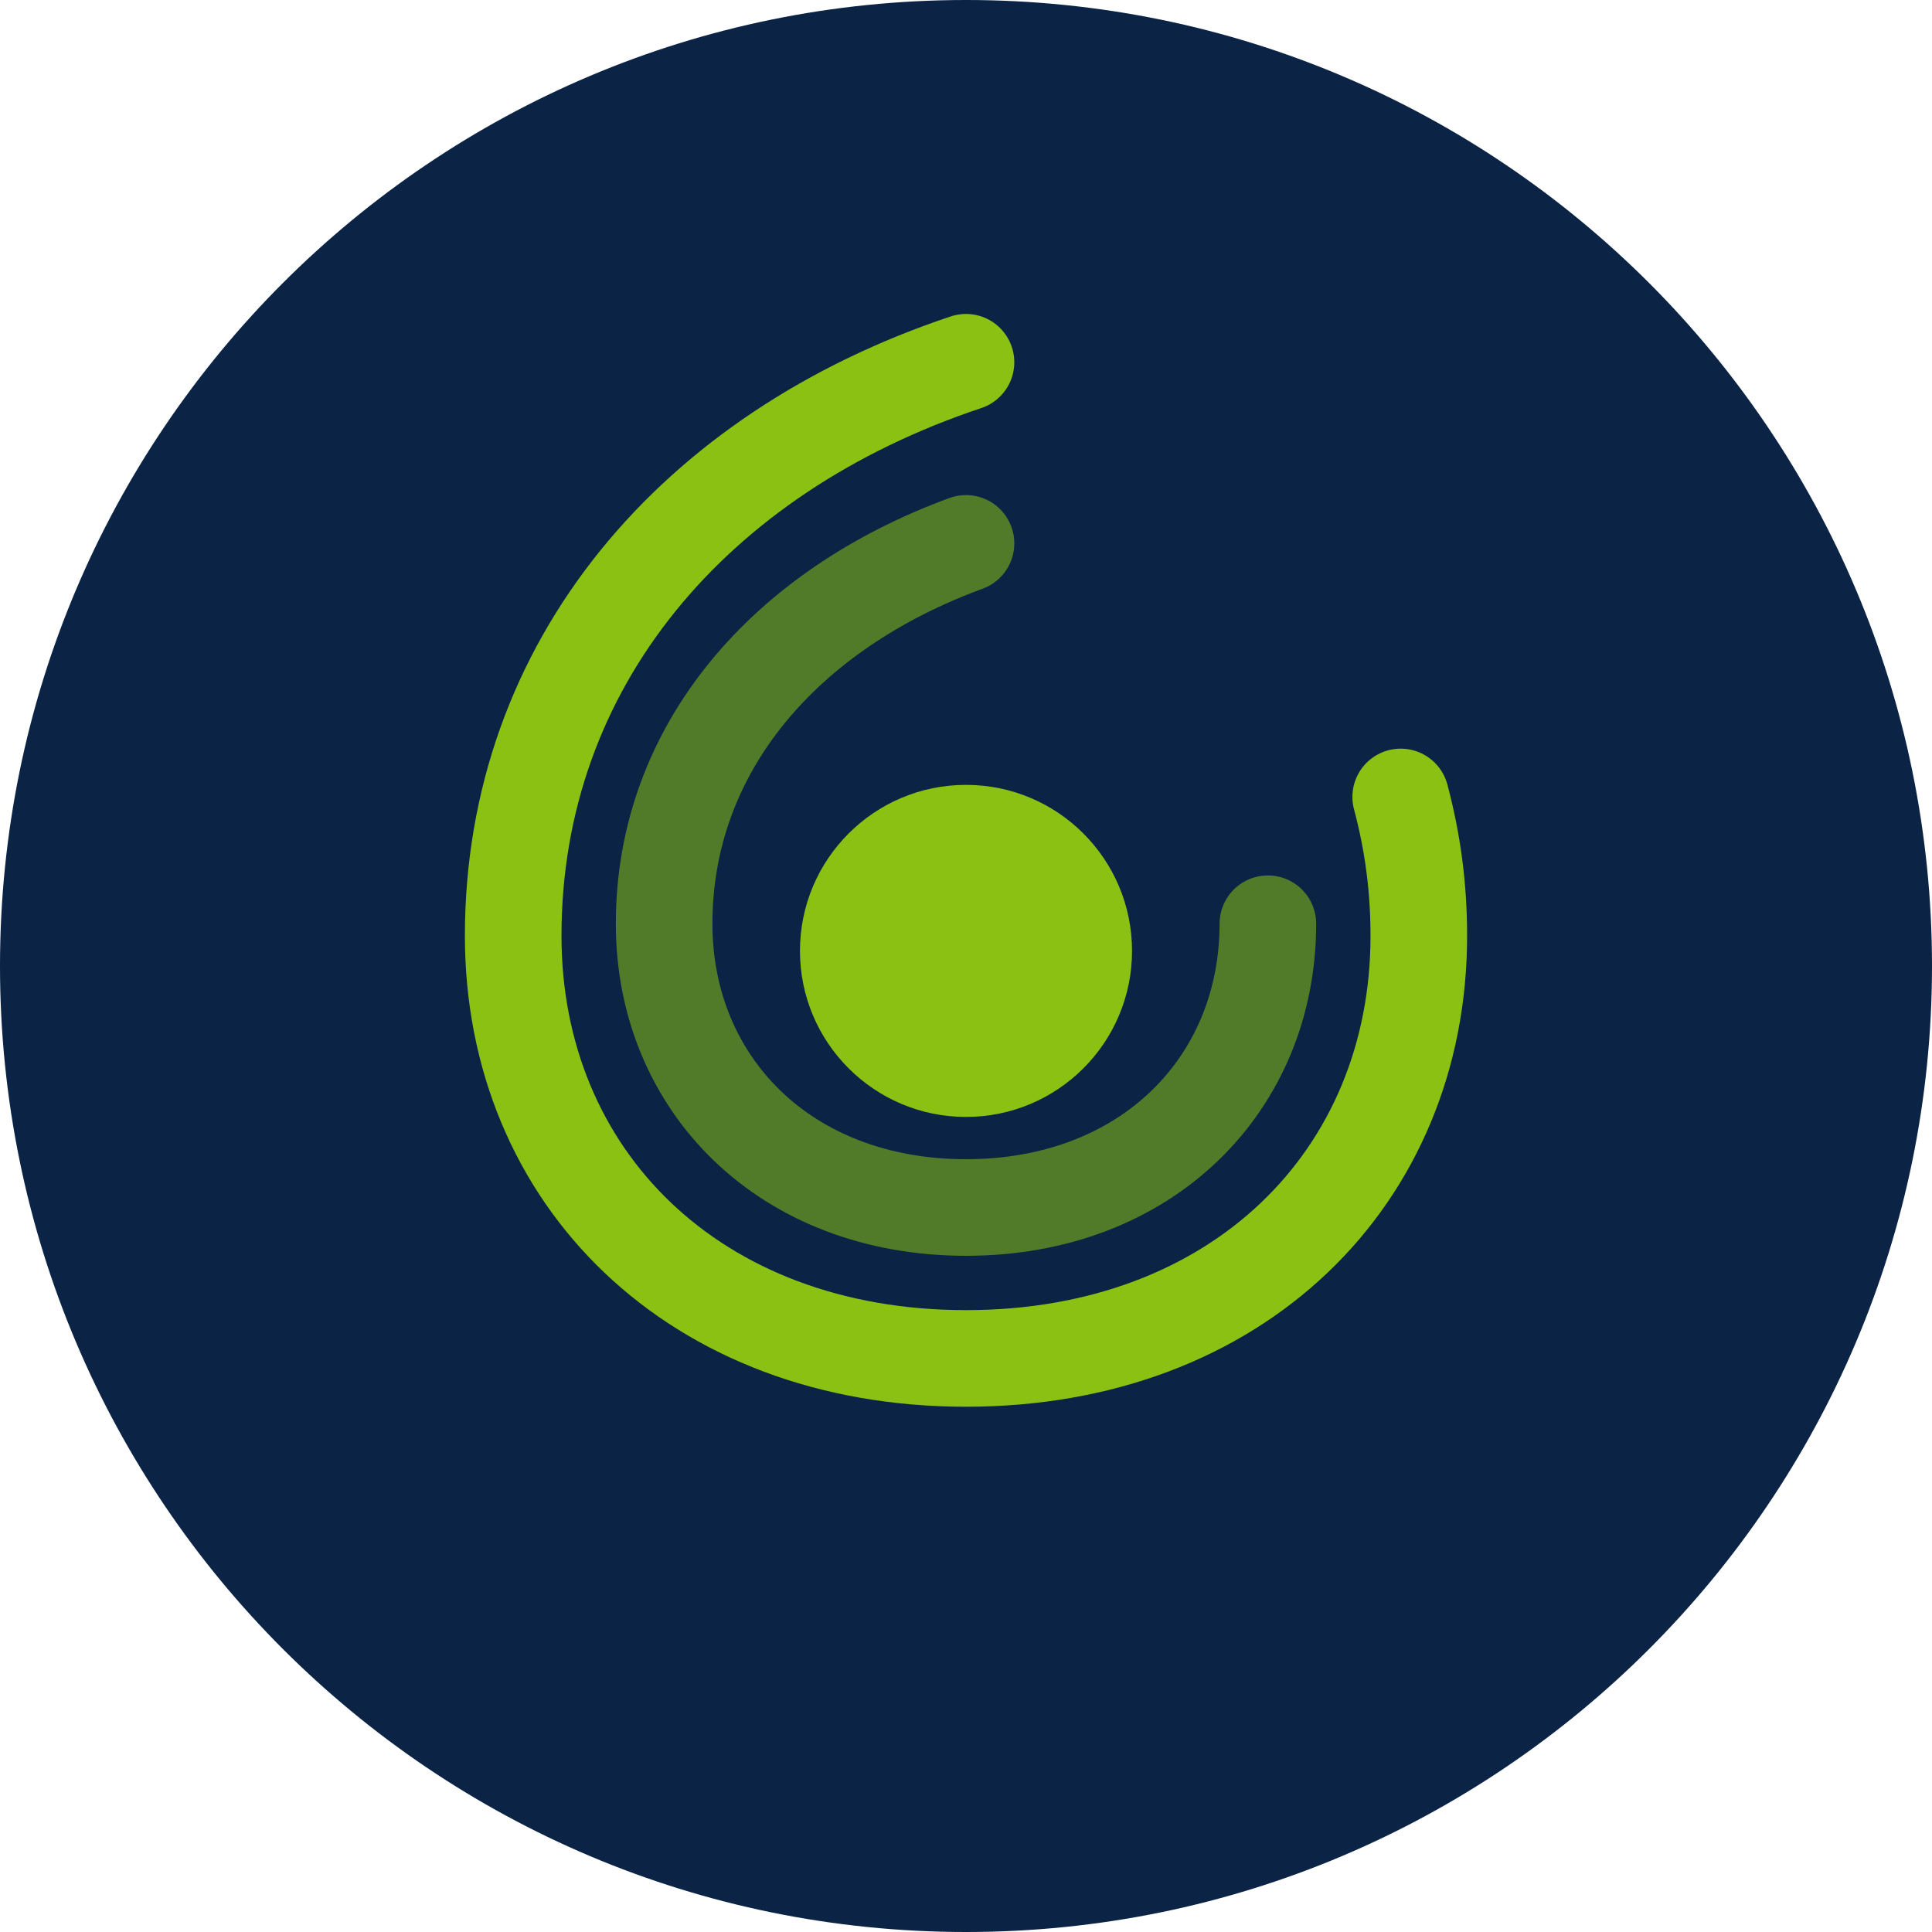
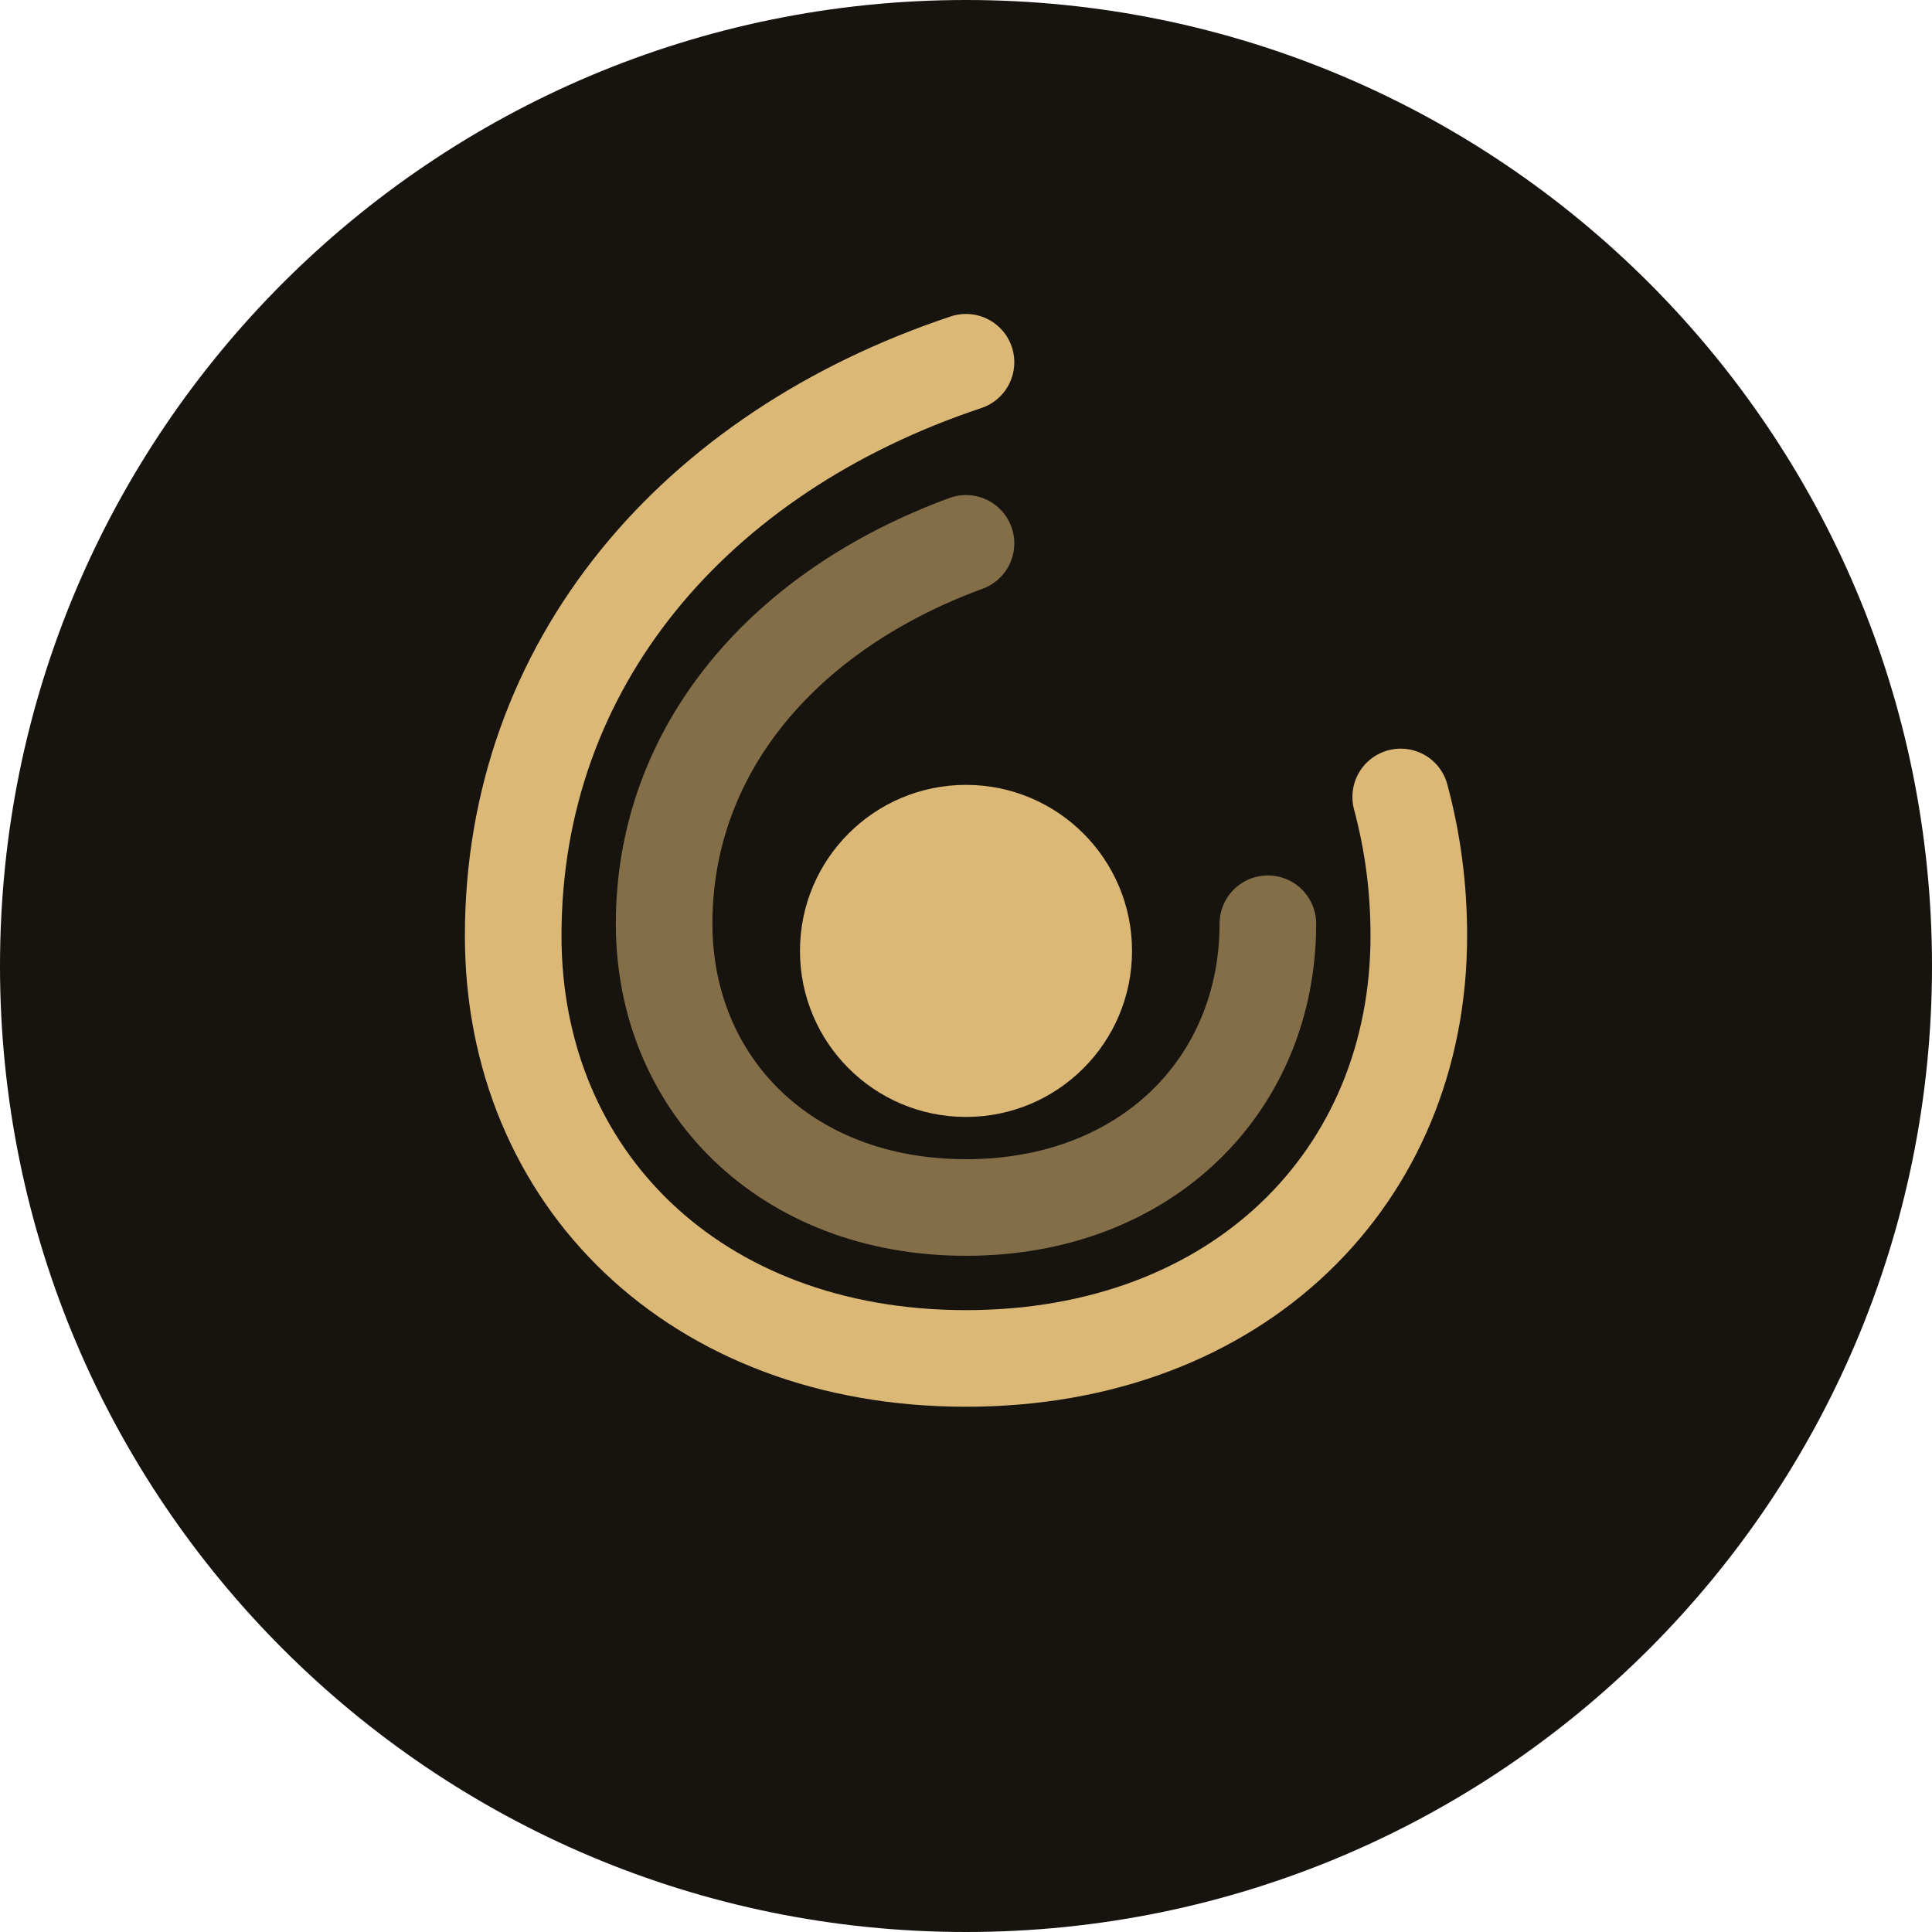
<svg xmlns="http://www.w3.org/2000/svg" viewBox="0 0 64 64" fill="none">
-   <circle cx="32" cy="32" r="32" fill="#0B2345" />
-   <path d="M32 12c-9 3-15 10-15 19 0 8 6 14 15 14s15-6 15-14c0-1.6-.2-3.1-.6-4.6" stroke="#8BC113" stroke-width="3.2" stroke-linecap="round" />
-   <path d="M32 18c-6 2.2-10 6.8-10 12.6 0 5.3 4 9.4 10 9.4s10-4.1 10-9.4" stroke="#8BC113" stroke-width="3.2" stroke-linecap="round" opacity=".55" />
-   <circle cx="32" cy="31.5" r="5.5" fill="#8BC113" />
+   <circle cx="32" cy="32" r="32" fill="#17140F" />
+   <path d="M32 12c-9 3-15 10-15 19 0 8 6 14 15 14s15-6 15-14c0-1.6-.2-3.1-.6-4.6" stroke="#DCB877" stroke-width="3.2" stroke-linecap="round" />
+   <path d="M32 18c-6 2.2-10 6.8-10 12.6 0 5.3 4 9.4 10 9.4s10-4.1 10-9.4" stroke="#DCB877" stroke-width="3.2" stroke-linecap="round" opacity=".55" />
+   <circle cx="32" cy="31.5" r="5.5" fill="#DCB877" />
</svg>
